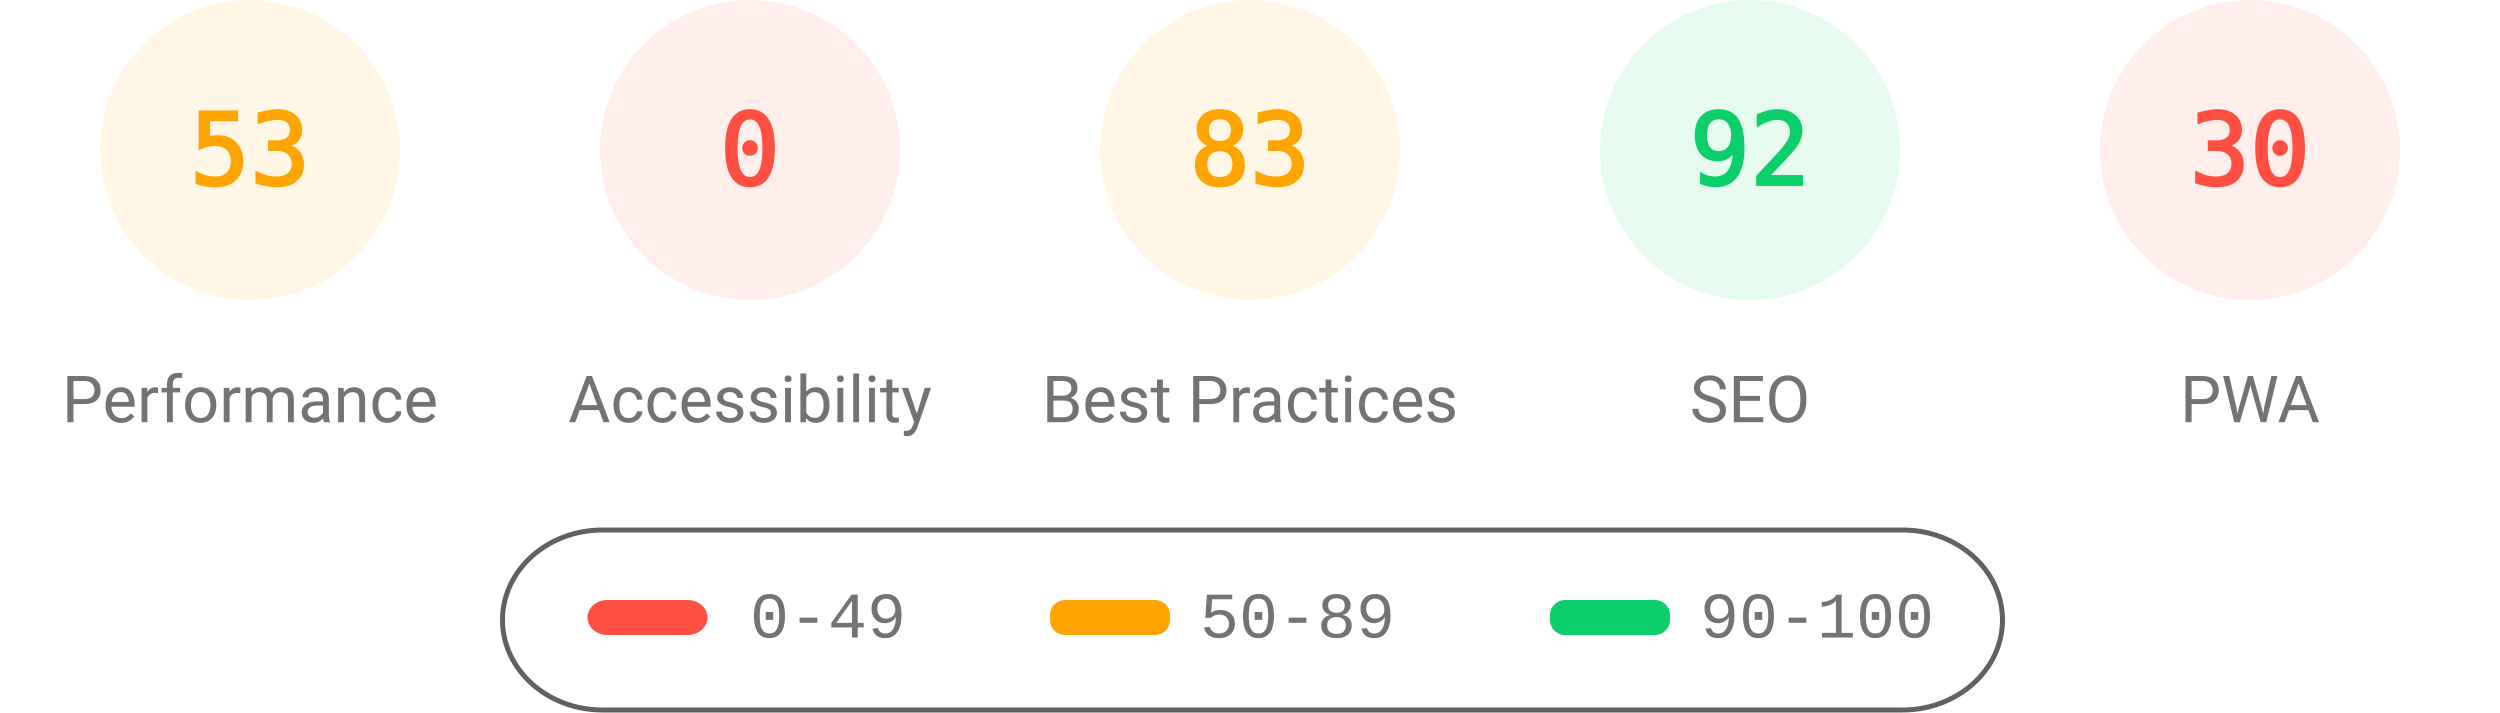
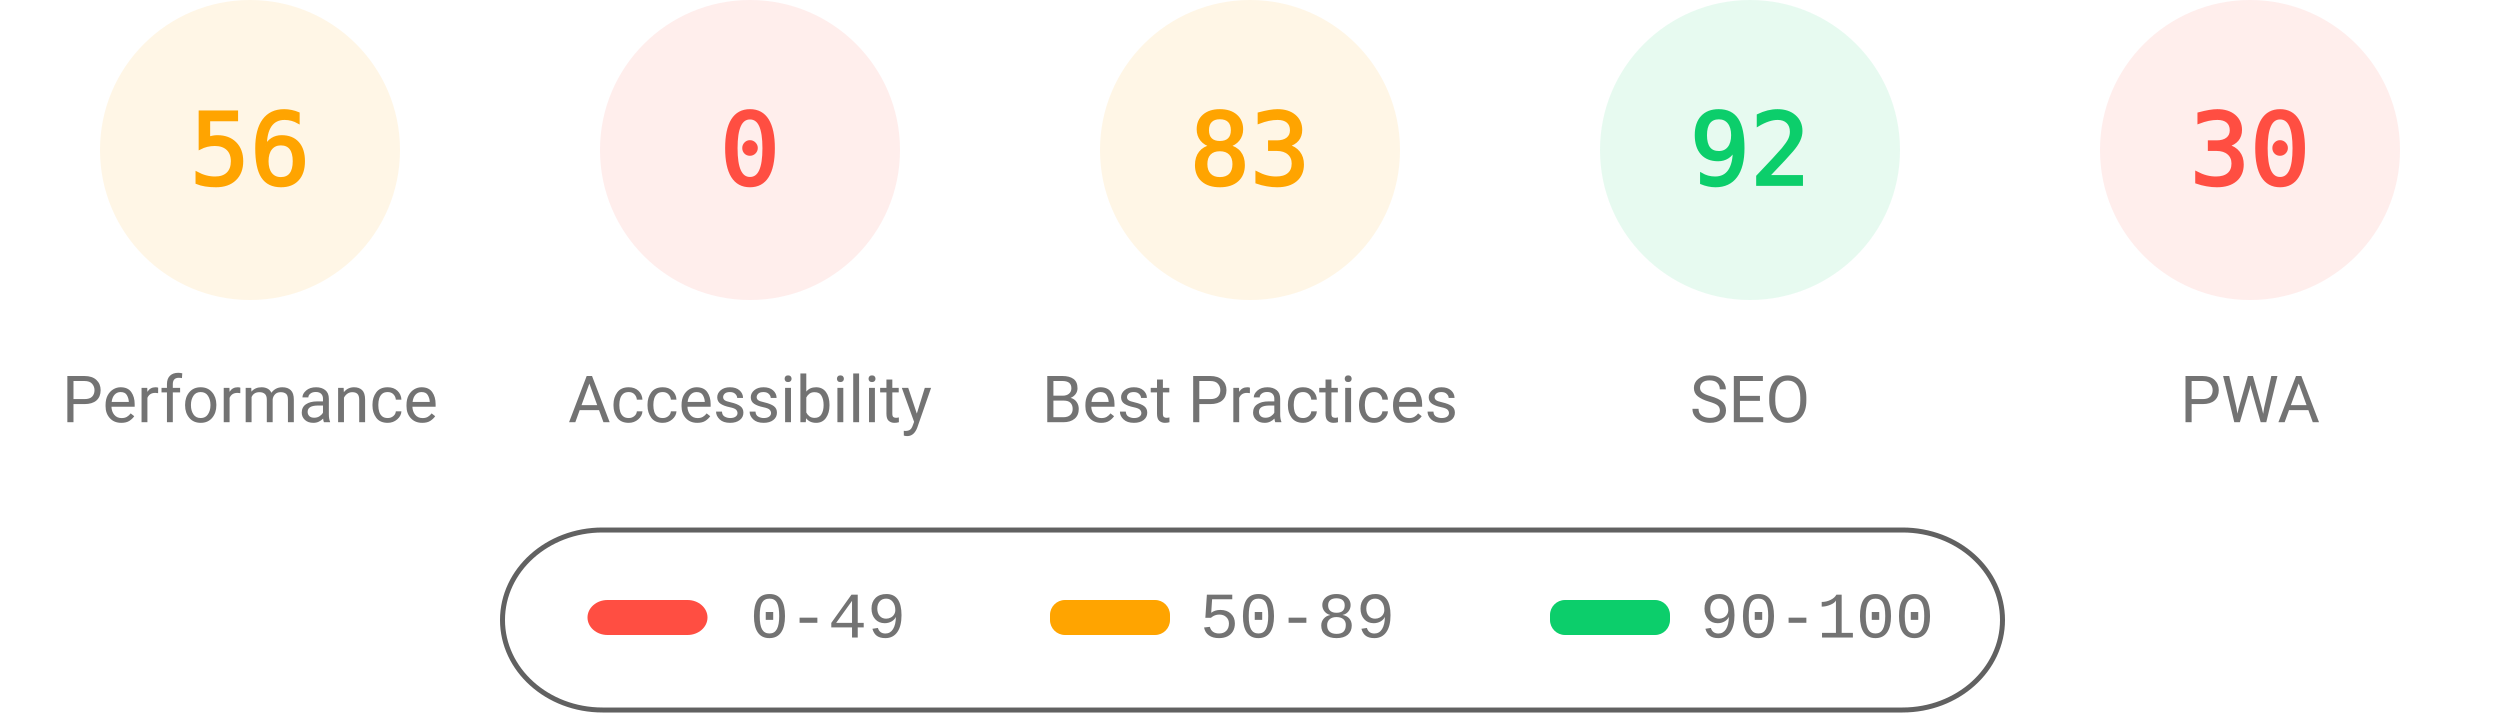
<svg xmlns="http://www.w3.org/2000/svg" fill="none" width="1000" height="285">
  <style>.gauge-base{opacity:.1}.gauge-arc{fill:none;animation-delay:250ms;stroke-linecap:round;transform:rotate(-90deg);transform-origin:100px 60px;animation:load-gauge 1s ease forwards}.guage-text{font-size:40px;font-family:monospace;text-align:center}.guage-red{color:#ff4e42;fill:#ff4e42;stroke:#ff4e42}.guage-orange{color:#ffa400;fill:#ffa400;stroke:#ffa400}.guage-green{color:#0cce6b;fill:#0cce6b;stroke:#0cce6b}.guage-undefined{color:#5c5c5c;fill:#5c5c5c;stroke:#5c5c5c}.guage-title{color:#737373;fill:#737373;stroke:none;font-size:26px;line-height:26px;font-family:Roboto,Halvetica,Arial,sans-serif}@keyframes load-gauge{from{stroke-dasharray:0 352.858}}</style>
  <svg class="guage-div guage-perf guage-orange" viewBox="0 0 200 200" width="200" height="200">
    <circle class="gauge-base" r="56" cx="100" cy="60" stroke-width="8" />
-     <circle class="gauge-arc guage-arc-1" r="56" cx="100" cy="60" stroke-width="8" style="stroke-dasharray:186.485,351.858" />
-     <text class="guage-text" x="100" y="60" alignment-baseline="central" dominant-baseline="central" text-anchor="middle">53</text>
+     <circle class="gauge-arc guage-arc-1" r="56" cx="100" cy="60" stroke-width="8" style="stroke-dasharray:197.04,351.858" />
+     <text class="guage-text" x="100" y="60" alignment-baseline="central" dominant-baseline="central" text-anchor="middle">56</text>
    <text class="guage-title" x="100" y="160" alignment-baseline="central" dominant-baseline="central" text-anchor="middle">Performance</text>
  </svg>
  <svg class="guage-div guage-acc guage-red" viewBox="0 0 200 200" width="200" height="200" x="200">
    <circle class="gauge-base" r="56" cx="100" cy="60" stroke-width="8" />
    <circle class="gauge-arc guage-arc-2" r="56" cx="100" cy="60" stroke-width="8" style="stroke-dasharray:0,351.858" />
    <text class="guage-text" x="100" y="60" alignment-baseline="central" dominant-baseline="central" text-anchor="middle">0</text>
    <text class="guage-title" x="100" y="160" alignment-baseline="central" dominant-baseline="central" text-anchor="middle">Accessibility</text>
  </svg>
  <svg class="guage-div guage-best guage-orange" viewBox="0 0 200 200" width="200" height="200" x="400">
    <circle class="gauge-base" r="56" cx="100" cy="60" stroke-width="8" />
    <circle class="gauge-arc guage-arc-3" r="56" cx="100" cy="60" stroke-width="8" style="stroke-dasharray:292.042,351.858" />
    <text class="guage-text" x="100" y="60" alignment-baseline="central" dominant-baseline="central" text-anchor="middle">83</text>
    <text class="guage-title" x="100" y="160" alignment-baseline="central" dominant-baseline="central" text-anchor="middle">Best Practices</text>
  </svg>
  <svg class="guage-div guage-seo guage-green" viewBox="0 0 200 200" width="200" height="200" x="600">
    <circle class="gauge-base" r="56" cx="100" cy="60" stroke-width="8" />
    <circle class="gauge-arc guage-arc-4" r="56" cx="100" cy="60" stroke-width="8" style="stroke-dasharray:323.709,351.858" />
    <text class="guage-text" x="100" y="60" alignment-baseline="central" dominant-baseline="central" text-anchor="middle">92</text>
    <text class="guage-title" x="100" y="160" alignment-baseline="central" dominant-baseline="central" text-anchor="middle">SEO</text>
  </svg>
  <svg class="guage-div guage-pwa guage-red" viewBox="0 0 200 200" width="200" height="200" x="800">
    <circle class="gauge-base" r="56" cx="100" cy="60" stroke-width="8" />
    <circle class="gauge-arc guage-arc-4" r="56" cx="100" cy="60" stroke-width="8" style="stroke-dasharray:105.557,351.858" />
    <text class="guage-text" x="100" y="60" alignment-baseline="central" dominant-baseline="central" text-anchor="middle">30</text>
    <text class="guage-title" x="100" y="160" alignment-baseline="central" dominant-baseline="central" text-anchor="middle">PWA</text>
  </svg>
  <svg width="604" height="76" x="200" y="210">
    <path fill="none" id="canvas_background" d="M-1-1h604v80H-1z" />
    <rect fill-opacity="0" stroke="#616161" stroke-width="2" rx="40" id="svg_2" height="72" width="600" y="2" x="1" fill="#000" />
    <rect stroke="#000" rx="8" id="svg_3" height="14" width="48" y="30" x="35" stroke-opacity="null" stroke-width="0" fill="#ff4e42" />
    <rect stroke="#000" rx="6" id="svg_4" height="14" width="48" y="30" x="220" stroke-opacity="null" stroke-width="0" fill="#ffa400" />
    <rect stroke="#000" rx="6" id="svg_5" height="14" width="48" y="30" x="420" stroke-opacity="null" stroke-width="0" fill="#0cce6b" />
    <text xml:space="preserve" text-anchor="start" font-family="'Courier New', Courier, monospace" font-size="26" id="svg_6" y="45" x="100" stroke-opacity="null" stroke-width="0" stroke="#000" fill="#737373">0-49</text>
    <text xml:space="preserve" text-anchor="start" font-family="'Courier New', Courier, monospace" font-size="26" id="svg_7" y="45" x="280" stroke-opacity="null" stroke-width="0" stroke="#000" fill="#737373">50-89</text>
    <text xml:space="preserve" text-anchor="start" font-family="'Courier New', Courier, monospace" font-size="26" id="svg_8" y="45" x="480" stroke-opacity="null" stroke-width="0" stroke="#000" fill="#737373">90-100</text>
  </svg>
</svg>
